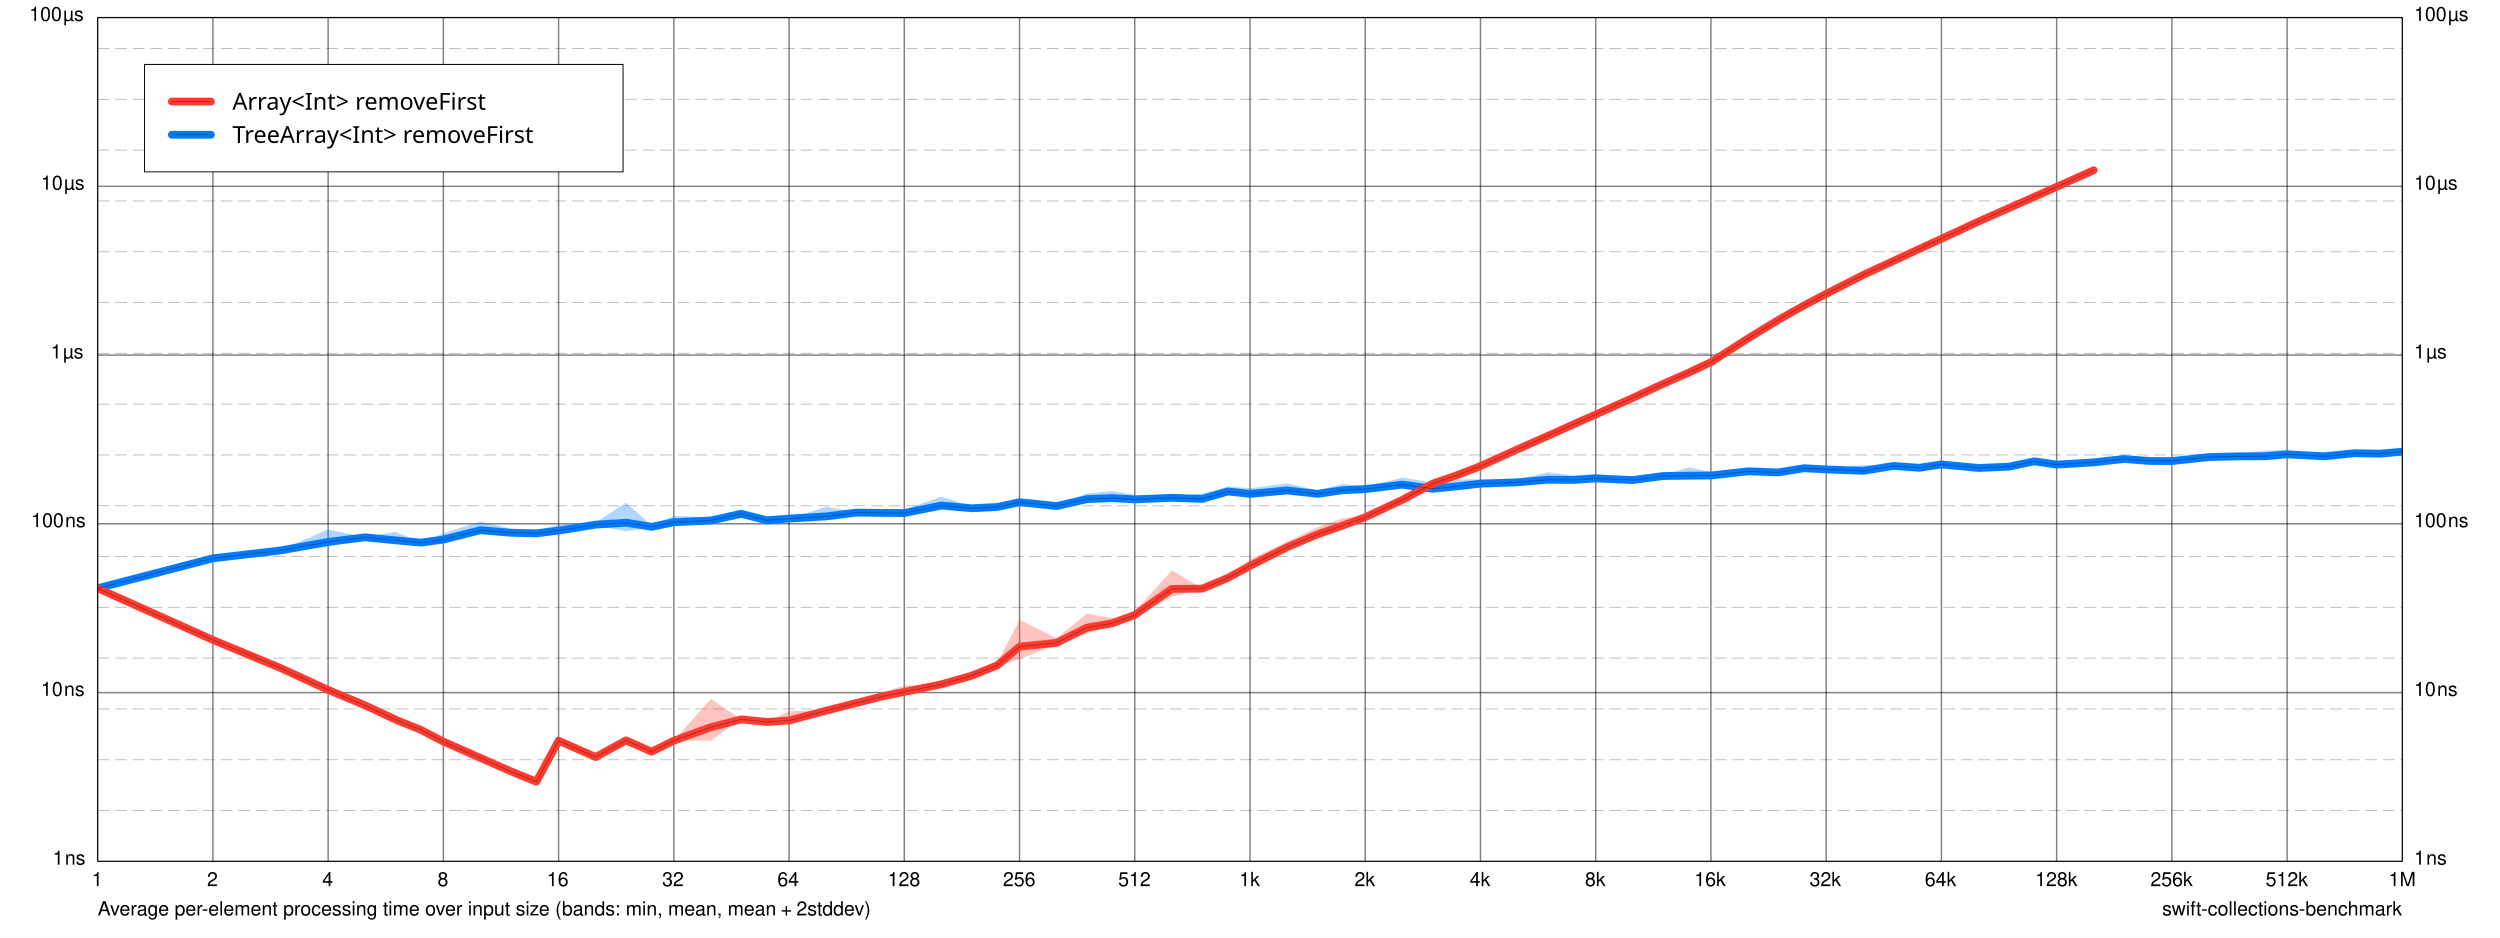
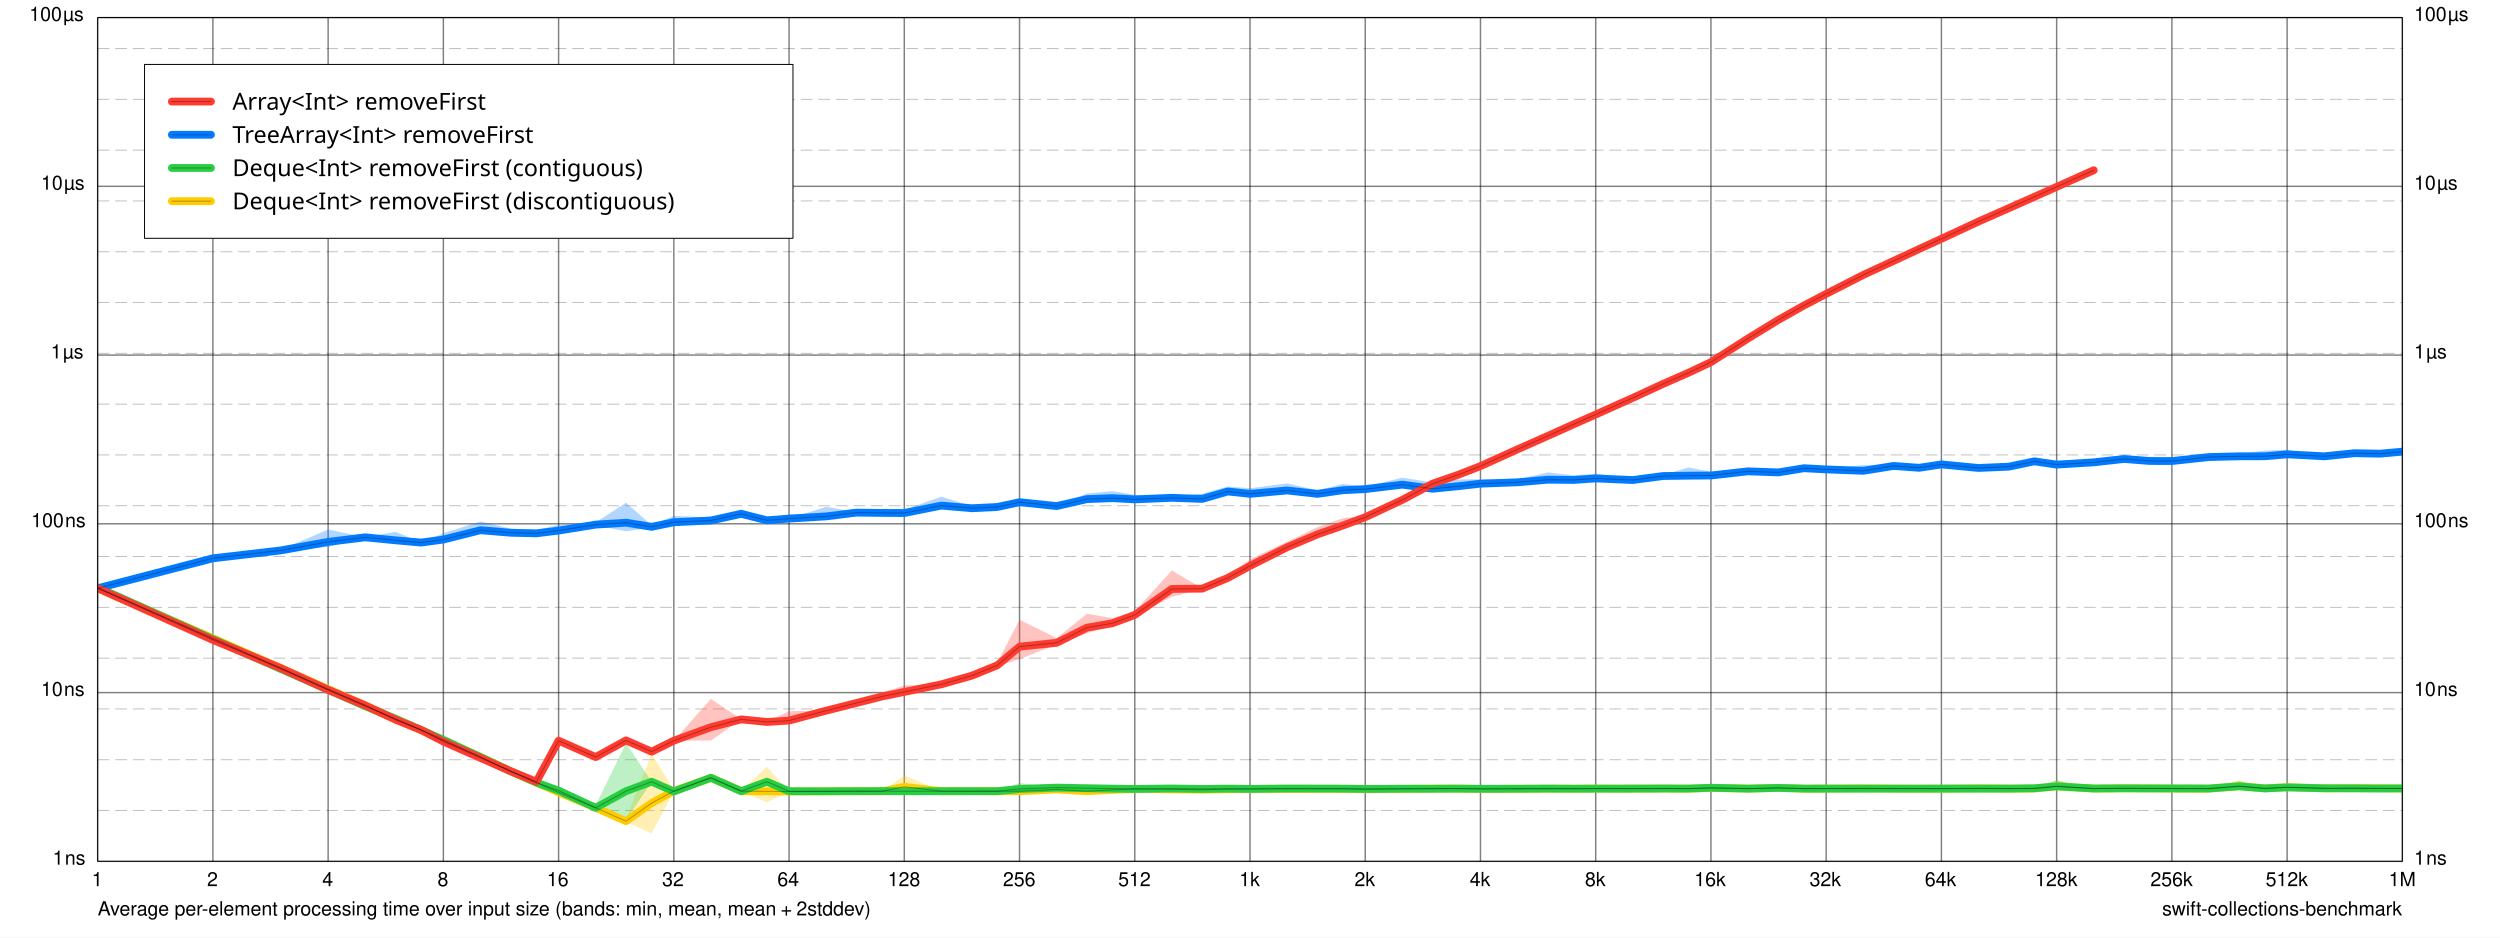
<svg xmlns="http://www.w3.org/2000/svg" xmlns:xlink="http://www.w3.org/1999/xlink" width="1280.0px" height="480.0px" viewBox="0.0 0.0 1280.0 480.0" version="1.1">
  <path d="M 0 0 L 0 480 L 1280 480 L 1280 0 z" fill="#FFFFFF" fill-opacity="1.0" stroke="none" />
  <text x="50" y="468.7" font-family="Helvetica" font-size="10" font-weight="normal" font-style="normal" fill="#000000" fill-opacity="1">Average per-element processing time over input size (bands: min, mean, mean + 2stddev)</text>
  <a xlink:href="https://github.com/apple/swift-collections-benchmark">
    <text x="1107" y="468.7" font-family="Helvetica" font-size="10" font-weight="normal" font-style="normal" fill="#000000" fill-opacity="1">swift-collections-benchmark</text>
  </a>
  <path d="M 50 9 L 50 441" fill="none" stroke-width="0.75" stroke="#000000" stroke-opacity="0.498" stroke-linecap="butt" stroke-linejoin="round" />
  <text x="47" y="453.7" font-family="Helvetica" font-size="10" font-weight="normal" font-style="normal" fill="#000000" fill-opacity="1">1</text>
  <path d="M 109 9 L 109 441" fill="none" stroke-width="0.75" stroke="#000000" stroke-opacity="0.498" stroke-linecap="butt" stroke-linejoin="round" />
  <text x="106" y="453.7" font-family="Helvetica" font-size="10" font-weight="normal" font-style="normal" fill="#000000" fill-opacity="1">2</text>
  <path d="M 168 9 L 168 441" fill="none" stroke-width="0.75" stroke="#000000" stroke-opacity="0.498" stroke-linecap="butt" stroke-linejoin="round" />
  <text x="165" y="453.7" font-family="Helvetica" font-size="10" font-weight="normal" font-style="normal" fill="#000000" fill-opacity="1">4</text>
  <path d="M 227 9 L 227 441" fill="none" stroke-width="0.75" stroke="#000000" stroke-opacity="0.498" stroke-linecap="butt" stroke-linejoin="round" />
  <text x="224" y="453.7" font-family="Helvetica" font-size="10" font-weight="normal" font-style="normal" fill="#000000" fill-opacity="1">8</text>
  <path d="M 286 9 L 286 441" fill="none" stroke-width="0.75" stroke="#000000" stroke-opacity="0.498" stroke-linecap="butt" stroke-linejoin="round" />
  <text x="280" y="453.7" font-family="Helvetica" font-size="10" font-weight="normal" font-style="normal" fill="#000000" fill-opacity="1">16</text>
  <path d="M 345 9 L 345 441" fill="none" stroke-width="0.75" stroke="#000000" stroke-opacity="0.498" stroke-linecap="butt" stroke-linejoin="round" />
  <text x="339" y="453.7" font-family="Helvetica" font-size="10" font-weight="normal" font-style="normal" fill="#000000" fill-opacity="1">32</text>
  <path d="M 404 9 L 404 441" fill="none" stroke-width="0.75" stroke="#000000" stroke-opacity="0.498" stroke-linecap="butt" stroke-linejoin="round" />
  <text x="398" y="453.7" font-family="Helvetica" font-size="10" font-weight="normal" font-style="normal" fill="#000000" fill-opacity="1">64</text>
  <path d="M 463 9 L 463 441" fill="none" stroke-width="0.75" stroke="#000000" stroke-opacity="0.498" stroke-linecap="butt" stroke-linejoin="round" />
  <text x="454.5" y="453.7" font-family="Helvetica" font-size="10" font-weight="normal" font-style="normal" fill="#000000" fill-opacity="1">128</text>
  <path d="M 522 9 L 522 441" fill="none" stroke-width="0.75" stroke="#000000" stroke-opacity="0.498" stroke-linecap="butt" stroke-linejoin="round" />
  <text x="513.5" y="453.7" font-family="Helvetica" font-size="10" font-weight="normal" font-style="normal" fill="#000000" fill-opacity="1">256</text>
  <path d="M 581 9 L 581 441" fill="none" stroke-width="0.75" stroke="#000000" stroke-opacity="0.498" stroke-linecap="butt" stroke-linejoin="round" />
  <text x="572.5" y="453.7" font-family="Helvetica" font-size="10" font-weight="normal" font-style="normal" fill="#000000" fill-opacity="1">512</text>
  <path d="M 640 9 L 640 441" fill="none" stroke-width="0.75" stroke="#000000" stroke-opacity="0.498" stroke-linecap="butt" stroke-linejoin="round" />
  <text x="634.5" y="453.7" font-family="Helvetica" font-size="10" font-weight="normal" font-style="normal" fill="#000000" fill-opacity="1">1k</text>
  <path d="M 699 9 L 699 441" fill="none" stroke-width="0.75" stroke="#000000" stroke-opacity="0.498" stroke-linecap="butt" stroke-linejoin="round" />
  <text x="693.5" y="453.7" font-family="Helvetica" font-size="10" font-weight="normal" font-style="normal" fill="#000000" fill-opacity="1">2k</text>
  <path d="M 758 9 L 758 441" fill="none" stroke-width="0.75" stroke="#000000" stroke-opacity="0.498" stroke-linecap="butt" stroke-linejoin="round" />
  <text x="752.5" y="453.7" font-family="Helvetica" font-size="10" font-weight="normal" font-style="normal" fill="#000000" fill-opacity="1">4k</text>
  <path d="M 817 9 L 817 441" fill="none" stroke-width="0.75" stroke="#000000" stroke-opacity="0.498" stroke-linecap="butt" stroke-linejoin="round" />
  <text x="811.5" y="453.7" font-family="Helvetica" font-size="10" font-weight="normal" font-style="normal" fill="#000000" fill-opacity="1">8k</text>
  <path d="M 876 9 L 876 441" fill="none" stroke-width="0.75" stroke="#000000" stroke-opacity="0.498" stroke-linecap="butt" stroke-linejoin="round" />
  <text x="867.5" y="453.7" font-family="Helvetica" font-size="10" font-weight="normal" font-style="normal" fill="#000000" fill-opacity="1">16k</text>
  <path d="M 935 9 L 935 441" fill="none" stroke-width="0.75" stroke="#000000" stroke-opacity="0.498" stroke-linecap="butt" stroke-linejoin="round" />
  <text x="926.5" y="453.7" font-family="Helvetica" font-size="10" font-weight="normal" font-style="normal" fill="#000000" fill-opacity="1">32k</text>
  <path d="M 994 9 L 994 441" fill="none" stroke-width="0.75" stroke="#000000" stroke-opacity="0.498" stroke-linecap="butt" stroke-linejoin="round" />
  <text x="985.5" y="453.7" font-family="Helvetica" font-size="10" font-weight="normal" font-style="normal" fill="#000000" fill-opacity="1">64k</text>
  <path d="M 1053 9 L 1053 441" fill="none" stroke-width="0.75" stroke="#000000" stroke-opacity="0.498" stroke-linecap="butt" stroke-linejoin="round" />
  <text x="1042" y="453.7" font-family="Helvetica" font-size="10" font-weight="normal" font-style="normal" fill="#000000" fill-opacity="1">128k</text>
  <path d="M 1112 9 L 1112 441" fill="none" stroke-width="0.75" stroke="#000000" stroke-opacity="0.498" stroke-linecap="butt" stroke-linejoin="round" />
  <text x="1101" y="453.7" font-family="Helvetica" font-size="10" font-weight="normal" font-style="normal" fill="#000000" fill-opacity="1">256k</text>
  <path d="M 1171 9 L 1171 441" fill="none" stroke-width="0.75" stroke="#000000" stroke-opacity="0.498" stroke-linecap="butt" stroke-linejoin="round" />
  <text x="1160" y="453.7" font-family="Helvetica" font-size="10" font-weight="normal" font-style="normal" fill="#000000" fill-opacity="1">512k</text>
  <path d="M 1230 9 L 1230 441" fill="none" stroke-width="0.75" stroke="#000000" stroke-opacity="0.498" stroke-linecap="butt" stroke-linejoin="round" />
  <text x="1223" y="453.7" font-family="Helvetica" font-size="10" font-weight="normal" font-style="normal" fill="#000000" fill-opacity="1">1M</text>
  <path d="M 50 441 L 1230 441" fill="none" stroke-width="0.75" stroke="#000000" stroke-opacity="0.498" stroke-linecap="butt" stroke-linejoin="round" />
  <text x="27" y="442.7" font-family="Helvetica" font-size="10" font-weight="normal" font-style="normal" fill="#000000" fill-opacity="1">1 ns</text>
  <text x="1236" y="442.7" font-family="Helvetica" font-size="10" font-weight="normal" font-style="normal" fill="#000000" fill-opacity="1">1 ns</text>
  <path d="M 50 354.6 L 1230 354.6" fill="none" stroke-width="0.75" stroke="#000000" stroke-opacity="0.498" stroke-linecap="butt" stroke-linejoin="round" />
  <text x="21" y="356.3" font-family="Helvetica" font-size="10" font-weight="normal" font-style="normal" fill="#000000" fill-opacity="1">10 ns</text>
  <text x="1236" y="356.3" font-family="Helvetica" font-size="10" font-weight="normal" font-style="normal" fill="#000000" fill-opacity="1">10 ns</text>
  <path d="M 50 268.2 L 1230 268.2" fill="none" stroke-width="0.75" stroke="#000000" stroke-opacity="0.498" stroke-linecap="butt" stroke-linejoin="round" />
  <text x="16" y="269.9" font-family="Helvetica" font-size="10" font-weight="normal" font-style="normal" fill="#000000" fill-opacity="1">100 ns</text>
  <text x="1236" y="269.9" font-family="Helvetica" font-size="10" font-weight="normal" font-style="normal" fill="#000000" fill-opacity="1">100 ns</text>
  <path d="M 50 181.8 L 1230 181.8" fill="none" stroke-width="0.75" stroke="#000000" stroke-opacity="0.498" stroke-linecap="butt" stroke-linejoin="round" />
  <text x="26" y="183.5" font-family="Helvetica" font-size="10" font-weight="normal" font-style="normal" fill="#000000" fill-opacity="1">1 µs</text>
  <text x="1236" y="183.5" font-family="Helvetica" font-size="10" font-weight="normal" font-style="normal" fill="#000000" fill-opacity="1">1 µs</text>
  <path d="M 50 95.4 L 1230 95.4" fill="none" stroke-width="0.75" stroke="#000000" stroke-opacity="0.498" stroke-linecap="butt" stroke-linejoin="round" />
  <text x="21" y="97.1" font-family="Helvetica" font-size="10" font-weight="normal" font-style="normal" fill="#000000" fill-opacity="1">10 µs</text>
  <text x="1236" y="97.1" font-family="Helvetica" font-size="10" font-weight="normal" font-style="normal" fill="#000000" fill-opacity="1">10 µs</text>
  <path d="M 50 9 L 1230 9" fill="none" stroke-width="0.75" stroke="#000000" stroke-opacity="0.498" stroke-linecap="butt" stroke-linejoin="round" />
  <text x="15" y="10.7" font-family="Helvetica" font-size="10" font-weight="normal" font-style="normal" fill="#000000" fill-opacity="1">100 µs</text>
  <text x="1236" y="10.7" font-family="Helvetica" font-size="10" font-weight="normal" font-style="normal" fill="#000000" fill-opacity="1">100 µs</text>
  <path d="M 50 414.99 L 1230 414.99" fill="none" stroke-width="0.5" stroke="#000000" stroke-opacity="0.259" stroke-linecap="butt" stroke-linejoin="round" stroke-dasharray="6 3" stroke-dashoffset="0" />
  <path d="M 50 388.98 L 1230 388.98" fill="none" stroke-width="0.5" stroke="#000000" stroke-opacity="0.259" stroke-linecap="butt" stroke-linejoin="round" stroke-dasharray="6 3" stroke-dashoffset="0" />
  <path d="M 50 362.97 L 1230 362.97" fill="none" stroke-width="0.5" stroke="#000000" stroke-opacity="0.259" stroke-linecap="butt" stroke-linejoin="round" stroke-dasharray="6 3" stroke-dashoffset="0" />
  <path d="M 50 336.96 L 1230 336.96" fill="none" stroke-width="0.5" stroke="#000000" stroke-opacity="0.259" stroke-linecap="butt" stroke-linejoin="round" stroke-dasharray="6 3" stroke-dashoffset="0" />
  <path d="M 50 310.96 L 1230 310.96" fill="none" stroke-width="0.5" stroke="#000000" stroke-opacity="0.259" stroke-linecap="butt" stroke-linejoin="round" stroke-dasharray="6 3" stroke-dashoffset="0" />
  <path d="M 50 284.95 L 1230 284.95" fill="none" stroke-width="0.5" stroke="#000000" stroke-opacity="0.259" stroke-linecap="butt" stroke-linejoin="round" stroke-dasharray="6 3" stroke-dashoffset="0" />
  <path d="M 50 258.94 L 1230 258.94" fill="none" stroke-width="0.5" stroke="#000000" stroke-opacity="0.259" stroke-linecap="butt" stroke-linejoin="round" stroke-dasharray="6 3" stroke-dashoffset="0" />
  <path d="M 50 232.93 L 1230 232.93" fill="none" stroke-width="0.5" stroke="#000000" stroke-opacity="0.259" stroke-linecap="butt" stroke-linejoin="round" stroke-dasharray="6 3" stroke-dashoffset="0" />
  <path d="M 50 206.92 L 1230 206.92" fill="none" stroke-width="0.5" stroke="#000000" stroke-opacity="0.259" stroke-linecap="butt" stroke-linejoin="round" stroke-dasharray="6 3" stroke-dashoffset="0" />
  <path d="M 50 180.91 L 1230 180.91" fill="none" stroke-width="0.5" stroke="#000000" stroke-opacity="0.259" stroke-linecap="butt" stroke-linejoin="round" stroke-dasharray="6 3" stroke-dashoffset="0" />
  <path d="M 50 154.9 L 1230 154.9" fill="none" stroke-width="0.5" stroke="#000000" stroke-opacity="0.259" stroke-linecap="butt" stroke-linejoin="round" stroke-dasharray="6 3" stroke-dashoffset="0" />
  <path d="M 50 128.89 L 1230 128.89" fill="none" stroke-width="0.5" stroke="#000000" stroke-opacity="0.259" stroke-linecap="butt" stroke-linejoin="round" stroke-dasharray="6 3" stroke-dashoffset="0" />
  <path d="M 50 102.88 L 1230 102.88" fill="none" stroke-width="0.5" stroke="#000000" stroke-opacity="0.259" stroke-linecap="butt" stroke-linejoin="round" stroke-dasharray="6 3" stroke-dashoffset="0" />
  <path d="M 50 76.874 L 1230 76.874" fill="none" stroke-width="0.5" stroke="#000000" stroke-opacity="0.259" stroke-linecap="butt" stroke-linejoin="round" stroke-dasharray="6 3" stroke-dashoffset="0" />
  <path d="M 50 50.865 L 1230 50.865" fill="none" stroke-width="0.5" stroke="#000000" stroke-opacity="0.259" stroke-linecap="butt" stroke-linejoin="round" stroke-dasharray="6 3" stroke-dashoffset="0" />
  <path d="M 50 24.856 L 1230 24.856" fill="none" stroke-width="0.5" stroke="#000000" stroke-opacity="0.259" stroke-linecap="butt" stroke-linejoin="round" stroke-dasharray="6 3" stroke-dashoffset="0" />
-   <path d="M 74 33 L 74 88 L 319 88 L 319 33 z" fill="#FFFFFF" fill-opacity="1.0" stroke="none" />
+   <path d="M 74 33 L 74 122 L 406 122 L 406 33 z" fill="#FFFFFF" fill-opacity="1.0" stroke="none" />
  <clipPath id="clip-0">
    <path d="M 50 9 L 50 441 L 1230 441 L 1230 9 z" />
  </clipPath>
  <g clip-path="url(#clip-0)">
+     <path d="M 50 299.94L 109 326.76L 143.51 341.97L 168 352.77L 186.99 361.14L 202.51 367.18L 215.63 373.77L 227 377.97L 245.99 386.34L 261.51 394.9L 274.63 400.68L 286 405.69L 304.99 412.35L 320.51 419.19L 333.63 385.96L 345 404.38L 363.99 398.24L 379.51 405.09L 392.63 392.59L 404 405.24L 422.99 405.15L 438.51 405.09L 451.63 405.17L 463 397.01L 481.99 404.97L 497.51 405.09L 510.63 405.11L 522 405.12L 540.99 401.64L 556.51 405.09L 569.63 402.63L 581 403.93L 599.99 404.17L 615.51 404.29L 628.63 403.2L 640 403.93L 658.99 403.29L 674.51 403.93L 687.63 403.48L 699 403.67L 717.99 403.93L 733.51 403.74L 746.63 403.76L 758 403.93L 776.99 403.72L 792.51 403.83L 805.63 403.7L 817 403.45L 835.99 403.71L 851.51 403.74L 864.63 403.69L 876 402.43L 894.99 403.68L 910.51 402.44L 923.63 403.79L 935 403.72L 953.99 403.49L 969.51 403.74L 982.63 403.77L 994 403.68L 1013 403.18L 1028.5 403.75L 1041.6 403.75L 1053 399.48L 1072 403.77L 1087.5 403.05L 1100.6 403.39L 1112 403.75L 1131 403.65L 1146.5 399.43L 1159.6 403.38L 1171 401.25L 1190 403.52L 1205.5 403.09L 1218.6 403.02L 1230 403.61L 1230 403.79L 1218.6 403.76L 1205.5 403.72L 1190 403.7L 1171 403.66L 1159.6 403.69L 1146.5 403.67L 1131 403.89L 1112 403.76L 1100.6 403.75L 1087.5 403.77L 1072 403.77L 1053 403.77L 1041.6 403.77L 1028.5 403.77L 1013 403.76L 994 403.87L 982.63 403.77L 969.51 403.77L 953.99 403.65L 935 403.79L 923.63 403.79L 910.51 403.77L 894.99 403.79L 876 403.83L 864.63 403.85L 851.51 403.74L 835.99 403.82L 817 403.86L 805.63 403.85L 792.51 403.84L 776.99 403.93L 758 403.93L 746.63 403.77L 733.51 403.75L 717.99 403.93L 699 404.22L 687.63 404.09L 674.51 403.93L 658.99 404.17L 640 403.93L 628.63 404.42L 615.51 404.32L 599.99 404.17L 581 403.93L 569.63 405.08L 556.51 405.09L 540.99 405.1L 522 405.12L 510.63 405.11L 497.51 405.09L 481.99 405.15L 463 405.12L 451.63 405.17L 438.51 405.09L 422.99 405.15L 404 405.24L 392.63 410.87L 379.51 405.09L 363.99 398.24L 345 405.24L 333.63 426.69L 320.51 420.91L 304.99 414.06L 286 405.69L 274.63 400.68L 261.51 394.9L 245.99 388.06L 227 379.68L 215.63 373.77L 202.51 368.89L 186.99 361.14L 168 352.77L 143.51 341.97L 109 326.76L 50 301.66" fill="#FFCC00" fill-opacity="0.302" stroke="none" />
+     <path d="M 50 300.75L 109 325.95L 143.51 341.17L 168 351.96L 186.99 360.33L 202.51 367.98L 215.63 373.77L 227 378.78L 245.99 386.34L 261.51 394.9L 274.63 400.68L 286 404.79L 304.99 412.35L 320.51 380.46L 333.63 400.23L 345 405.24L 363.99 398.24L 379.51 405.09L 392.63 400.23L 404 404.81L 422.99 405.15L 438.51 405.09L 451.63 405.04L 463 405.12L 481.99 404.97L 497.51 405.09L 510.63 404.98L 522 400.89L 540.99 403.26L 556.51 403.51L 569.63 403.78L 581 403.93L 599.99 402.46L 615.51 402.88L 628.63 403.75L 640 403.93L 658.99 403.69L 674.51 403.21L 687.63 403.77L 699 403.93L 717.99 403.5L 733.51 403.57L 746.63 403.77L 758 403.66L 776.99 403.81L 792.51 403.74L 805.63 403.7L 817 403.79L 835.99 403.76L 851.51 403.65L 864.63 403.69L 876 402.45L 894.99 403.74L 910.51 402.44L 923.63 403.71L 935 403.74L 953.99 403.78L 969.51 403.73L 982.63 403.77L 994 403.75L 1013 403.75L 1028.5 403.76L 1041.6 403.15L 1053 399.47L 1072 403.61L 1087.5 403.34L 1100.6 403.44L 1112 403.49L 1131 403.54L 1146.5 399.89L 1159.6 403.48L 1171 401.44L 1190 403.42L 1205.5 403.43L 1218.6 403.63L 1230 403.37L 1230 403.76L 1218.6 403.76L 1205.5 403.71L 1190 403.65L 1171 403.76L 1159.6 403.76L 1146.5 403.58L 1131 403.76L 1112 403.76L 1100.6 403.76L 1087.5 403.75L 1072 403.75L 1053 403.76L 1041.6 403.76L 1028.5 403.76L 1013 403.76L 994 403.76L 982.63 403.77L 969.51 403.78L 953.99 403.78L 935 403.77L 923.63 403.79L 910.51 403.77L 894.99 403.79L 876 403.65L 864.63 403.77L 851.51 403.74L 835.99 403.76L 817 403.79L 805.63 403.85L 792.51 403.74L 776.99 403.82L 758 403.93L 746.63 403.77L 733.51 403.93L 717.99 403.93L 699 403.93L 687.63 403.77L 674.51 403.93L 658.99 403.71L 640 403.93L 628.63 403.78L 615.51 404.32L 599.99 404.15L 581 403.93L 569.63 403.78L 556.51 403.58L 540.99 403.26L 522 405.07L 510.63 405.11L 497.51 405.09L 481.99 405.15L 463 405.12L 451.63 405.04L 438.51 405.09L 422.99 405.15L 404 405.24L 392.63 400.23L 379.51 405.09L 363.99 398.24L 345 405.24L 333.63 400.23L 320.51 420L 304.99 414.06L 286 404.79L 274.63 400.68L 261.51 394.9L 245.99 388.06L 227 378.78L 215.63 373.77L 202.51 367.98L 186.99 362.05L 168 353.67L 143.51 342.88L 109 327.66L 50 300.75" fill="#28CD41" fill-opacity="0.302" stroke="none" />
    <path d="M 50 299.94L 109 285.84L 143.51 281.6L 168 271.08L 186.99 275.1L 202.51 272.27L 215.63 277.8L 227 273.02L 245.99 266.95L 261.51 270.68L 274.63 271.34L 286 268.77L 304.99 267.49L 320.51 257.37L 333.63 268.94L 345 264.14L 363.99 264.93L 379.51 260.75L 392.63 266.4L 404 265.51L 422.99 259.48L 438.51 262.26L 451.63 260.94L 463 260.92L 481.99 254.3L 497.51 259.12L 510.63 259.19L 522 256.17L 540.99 258.84L 556.51 252.7L 569.63 251.44L 581 253.37L 599.99 254.44L 615.51 252.75L 628.63 249.13L 640 249.97L 658.99 247.51L 674.51 250.99L 687.63 247.79L 699 249.15L 717.99 244.57L 733.51 247.03L 746.63 245.43L 758 245.35L 776.99 245.42L 792.51 241.85L 805.63 243.4L 817 242.57L 835.99 244.89L 851.51 243.22L 864.63 239.31L 876 241.56L 894.99 241.14L 910.51 241.84L 923.63 238.42L 935 240.07L 953.99 238.12L 969.51 238.55L 982.63 237.95L 994 237.11L 1013 238.87L 1028.5 237.83L 1041.6 235.51L 1053 236.95L 1072 235.19L 1087.5 234.73L 1100.6 235.06L 1112 235.9L 1131 233.95L 1146.5 232.32L 1159.6 230.71L 1171 230.34L 1190 233.61L 1205.5 230.84L 1218.6 232.23L 1230 231.05L 1230 231.34L 1218.6 232.3L 1205.5 232.48L 1190 233.63L 1171 233.46L 1159.6 234.68L 1146.5 234.11L 1131 234.03L 1112 236.11L 1100.6 236.37L 1087.5 235.08L 1072 237.28L 1053 238.22L 1041.6 236.44L 1028.5 239.33L 1013 239.87L 994 238.02L 982.63 240.08L 969.51 238.57L 953.99 242.14L 935 240.43L 923.63 240.21L 910.51 241.9L 894.99 241.38L 876 244.14L 864.63 245.17L 851.51 243.9L 835.99 246.1L 817 245.83L 805.63 246.6L 792.51 247.03L 776.99 247.49L 758 248.48L 746.63 250.27L 733.51 251.42L 717.99 249.48L 699 250.88L 687.63 252.18L 674.51 253.54L 658.99 252.48L 640 253.93L 628.63 252.58L 615.51 256.43L 599.99 255.03L 581 256.53L 569.63 256.41L 556.51 256.61L 540.99 259.21L 522 257.46L 510.63 259.72L 497.51 260.62L 481.99 260.62L 463 263.31L 451.63 263.22L 438.51 262.53L 422.99 266.3L 404 265.51L 392.63 266.4L 379.51 263.95L 363.99 267.05L 345 268.6L 333.63 270.03L 320.51 272.03L 304.99 269L 286 272.76L 274.63 273.7L 261.51 273.53L 245.99 273.21L 227 277.46L 215.63 277.8L 202.51 278.33L 186.99 275.1L 168 280.01L 143.51 281.94L 109 285.84L 50 301.66" fill="#007AFF" fill-opacity="0.302" stroke="none" />
    <path d="M 50 299.94L 109 327.66L 143.51 341.97L 168 351.96L 186.99 361.14L 202.51 367.18L 215.63 373.77L 227 379.68L 245.99 388.06L 261.51 394.9L 274.63 398.97L 286 379.23L 304.99 387.6L 320.51 379.08L 333.63 384.86L 345 379.23L 363.99 357.84L 379.51 368.32L 392.63 369.65L 404 364.13L 422.99 363.86L 438.51 359.92L 451.63 354.58L 463 351L 481.99 350.33L 497.51 344.16L 510.63 339.29L 522 317.32L 540.99 326.73L 556.51 314.24L 569.63 316.5L 581 312.95L 599.99 292.07L 615.51 301.25L 628.63 295.79L 640 286.33L 658.99 277.36L 674.51 269.92L 687.63 265.31L 699 264.13L 717.99 255.89L 733.51 246.15L 746.63 242.33L 758 238.63L 776.99 230.04L 792.51 223.14L 805.63 217.26L 817 212.19L 835.99 203.58L 851.51 195.82L 864.63 190.39L 876 184.26L 894.99 173.11L 910.51 163.75L 923.63 156.2L 935 150.45L 953.99 140.3L 969.51 133.56L 982.63 127.39L 994 122.19L 1013 113.26L 1028.5 106.51L 1041.6 100.72L 1053 95.611L 1072 86.678L 1072 87.322L 1053 95.682L 1041.6 100.77L 1028.5 106.61L 1013 113.48L 994 122.27L 982.63 127.49L 969.51 133.59L 953.99 140.93L 935 150.46L 923.63 156.47L 910.51 163.81L 894.99 173.33L 876 185.83L 864.63 190.92L 851.51 196.81L 835.99 203.75L 817 212.23L 805.63 217.26L 792.51 223.17L 776.99 230.04L 758 238.65L 746.63 243.34L 733.51 248.15L 717.99 255.94L 699 265.05L 687.63 270.44L 674.51 275L 658.99 281.23L 640 291.01L 628.63 295.93L 615.51 301.44L 599.99 305.53L 581 315.54L 569.63 320.05L 556.51 324.24L 540.99 329.99L 522 337.46L 510.63 341.12L 497.51 346.62L 481.99 350.37L 463 355.49L 451.63 357.31L 438.51 359.92L 422.99 363.86L 404 370.76L 392.63 369.65L 379.51 368.32L 363.99 379.14L 345 379.23L 333.63 384.86L 320.51 379.08L 304.99 387.6L 286 379.23L 274.63 400.68L 261.51 394.9L 245.99 388.06L 227 379.68L 215.63 373.77L 202.51 368.89L 186.99 361.14L 168 353.67L 143.51 341.97L 109 327.66L 50 301.66" fill="#FF3B30" fill-opacity="0.302" stroke="none" />
+     <path d="M 50 301.2L 109 326.76L 143.51 341.97L 168 352.77L 186.99 361.14L 202.51 368.43L 215.63 373.77L 227 379.23L 245.99 387.6L 261.51 394.9L 274.63 400.68L 286 405.69L 304.99 413.61L 320.51 420.45L 333.63 411.17L 345 405.01L 363.99 398.24L 379.51 405.09L 392.63 405.17L 404 405.24L 422.99 405.15L 438.51 405.09L 451.63 405.17L 463 402.83L 481.99 405.1L 497.51 405.09L 510.63 405.11L 522 405.12L 540.99 404.17L 556.51 405.09L 569.63 404.42L 581 403.93L 599.99 404.17L 615.51 404.32L 628.63 404.1L 640 403.93L 658.99 403.94L 674.51 403.93L 687.63 403.93L 699 404.08L 717.99 403.93L 733.51 403.74L 746.63 403.77L 758 403.93L 776.99 403.88L 792.51 403.84L 805.63 403.81L 817 403.75L 835.99 403.79L 851.51 403.74L 864.63 403.81L 876 403.45L 894.99 403.76L 910.51 403.41L 923.63 403.79L 935 403.77L 953.99 403.61L 969.51 403.76L 982.63 403.77L 994 403.82L 1013 403.61L 1028.5 403.77L 1041.6 403.76L 1053 402.6L 1072 403.77L 1087.5 403.58L 1100.6 403.66L 1112 403.76L 1131 403.83L 1146.5 402.52L 1159.6 403.61L 1171 403.02L 1190 403.65L 1205.5 403.55L 1218.6 403.57L 1230 403.74" fill="none" stroke-width="4" stroke="#FFCC00" stroke-opacity="1" stroke-linecap="round" stroke-linejoin="round" />
+     <path d="M 50 300.75L 109 327.21L 143.51 342.42L 168 353.22L 186.99 361.59L 202.51 367.98L 215.63 373.77L 227 378.78L 245.99 387.6L 261.51 394.9L 274.63 400.68L 286 404.79L 304.99 413.61L 320.51 405.09L 333.63 400.23L 345 405.24L 363.99 398.24L 379.51 405.09L 392.63 400.23L 404 405.12L 422.99 405.15L 438.51 405.09L 451.63 405.04L 463 405.12L 481.99 405.1L 497.51 405.09L 510.63 405.08L 522 403.93L 540.99 403.26L 556.51 403.56L 569.63 403.78L 581 403.93L 599.99 403.7L 615.51 403.94L 628.63 403.77L 640 403.93L 658.99 403.7L 674.51 403.74L 687.63 403.77L 699 403.93L 717.99 403.82L 733.51 403.84L 746.63 403.77L 758 403.86L 776.99 403.82L 792.51 403.74L 805.63 403.81L 817 403.79L 835.99 403.76L 851.51 403.72L 864.63 403.75L 876 403.33L 894.99 403.78L 910.51 403.41L 923.63 403.77L 935 403.76L 953.99 403.78L 969.51 403.77L 982.63 403.77L 994 403.76L 1013 403.76L 1028.5 403.76L 1041.6 403.6L 1053 402.59L 1072 403.71L 1087.5 403.64L 1100.6 403.68L 1112 403.69L 1131 403.7L 1146.5 402.58L 1159.6 403.69L 1171 403.14L 1190 403.59L 1205.5 403.64L 1218.6 403.73L 1230 403.66" fill="none" stroke-width="4" stroke="#28CD41" stroke-opacity="1" stroke-linecap="round" stroke-linejoin="round" />
    <path d="M 50 301.2L 109 285.84L 143.51 281.85L 168 277.46L 186.99 275.1L 202.51 276.65L 215.63 277.8L 227 276.25L 245.99 271.47L 261.51 272.77L 274.63 273.07L 286 271.67L 304.99 268.6L 320.51 267.62L 333.63 269.74L 345 267.38L 363.99 266.48L 379.51 263.09L 392.63 266.4L 404 265.51L 422.99 264.39L 438.51 262.46L 451.63 262.61L 463 262.67L 481.99 258.86L 497.51 260.22L 510.63 259.58L 522 257.12L 540.99 259.11L 556.51 255.55L 569.63 255.05L 581 255.68L 599.99 254.87L 615.51 255.44L 628.63 251.64L 640 252.85L 658.99 251.12L 674.51 252.85L 687.63 250.98L 699 250.42L 717.99 248.14L 733.51 250.23L 746.63 248.94L 758 247.64L 776.99 246.94L 792.51 245.61L 805.63 245.73L 817 244.95L 835.99 245.78L 851.51 243.72L 864.63 243.55L 876 243.45L 894.99 241.32L 910.51 241.88L 923.63 239.73L 935 240.34L 953.99 241.05L 969.51 238.56L 982.63 239.51L 994 237.78L 1013 239.6L 1028.5 238.93L 1041.6 236.2L 1053 237.88L 1072 236.72L 1087.5 234.99L 1100.6 236.02L 1112 236.06L 1131 234.01L 1146.5 233.64L 1159.6 233.6L 1171 232.62L 1190 233.63L 1205.5 232.04L 1218.6 232.28L 1230 231.26" fill="none" stroke-width="4" stroke="#007AFF" stroke-opacity="1" stroke-linecap="round" stroke-linejoin="round" />
    <path d="M 50 301.2L 109 327.66L 143.51 341.97L 168 353.22L 186.99 361.14L 202.51 368.43L 215.63 373.77L 227 379.68L 245.99 388.06L 261.51 394.9L 274.63 400.23L 286 379.23L 304.99 387.6L 320.51 379.08L 333.63 384.86L 345 379.23L 363.99 372.31L 379.51 368.32L 392.63 369.65L 404 368.92L 422.99 363.86L 438.51 359.92L 451.63 356.58L 463 354.26L 481.99 350.36L 497.51 345.96L 510.63 340.63L 522 331.08L 540.99 329.11L 556.51 321.36L 569.63 319.09L 581 314.85L 599.99 301.52L 615.51 301.39L 628.63 295.89L 640 289.73L 658.99 280.18L 674.51 273.61L 687.63 269.03L 699 264.81L 717.99 255.92L 733.51 247.62L 746.63 243.07L 758 238.64L 776.99 230.04L 792.51 223.16L 805.63 217.26L 817 212.22L 835.99 203.7L 851.51 196.55L 864.63 190.78L 876 185.41L 894.99 173.28L 910.51 163.79L 923.63 156.4L 935 150.46L 953.99 140.77L 969.51 133.58L 982.63 127.47L 994 122.25L 1013 113.42L 1028.5 106.58L 1041.6 100.76L 1053 95.664L 1072 87.153" fill="none" stroke-width="4" stroke="#FF3B30" stroke-opacity="1" stroke-linecap="round" stroke-linejoin="round" />
+     <path d="M 50 301.2L 109 326.76L 143.51 341.97L 168 352.77L 186.99 361.14L 202.51 368.43L 215.63 373.77L 227 379.23L 245.99 387.6L 261.51 394.9L 274.63 400.68L 286 405.69L 304.99 413.61L 320.51 420.45L 333.63 411.17L 345 405.01L 363.99 398.24L 379.51 405.09L 392.63 405.17L 404 405.24L 422.99 405.15L 438.51 405.09L 451.63 405.17L 463 402.83L 481.99 405.1L 497.51 405.09L 510.63 405.11L 522 405.12L 540.99 404.17L 556.51 405.09L 569.63 404.42L 581 403.93L 599.99 404.17L 615.51 404.32L 628.63 404.1L 640 403.93L 658.99 403.94L 674.51 403.93L 687.63 403.93L 699 404.08L 717.99 403.93L 733.51 403.74L 746.63 403.77L 758 403.93L 776.99 403.88L 792.51 403.84L 805.63 403.81L 817 403.75L 835.99 403.79L 851.51 403.74L 864.63 403.81L 876 403.45L 894.99 403.76L 910.51 403.41L 923.63 403.79L 935 403.77L 953.99 403.61L 969.51 403.76L 982.63 403.77L 994 403.82L 1013 403.61L 1028.5 403.77L 1041.6 403.76L 1053 402.6L 1072 403.77L 1087.5 403.58L 1100.6 403.66L 1112 403.76L 1131 403.83L 1146.5 402.52L 1159.6 403.61L 1171 403.02L 1190 403.65L 1205.5 403.55L 1218.6 403.57L 1230 403.74" fill="none" stroke-width="0.5" stroke="#000000" stroke-opacity="0.302" stroke-linecap="round" stroke-linejoin="round" />
+     <path d="M 50 300.75L 109 327.21L 143.51 342.42L 168 353.22L 186.99 361.59L 202.51 367.98L 215.63 373.77L 227 378.78L 245.99 387.6L 261.51 394.9L 274.63 400.68L 286 404.79L 304.99 413.61L 320.51 405.09L 333.63 400.23L 345 405.24L 363.99 398.24L 379.51 405.09L 392.63 400.23L 404 405.12L 422.99 405.15L 438.51 405.09L 451.63 405.04L 463 405.12L 481.99 405.1L 497.51 405.09L 510.63 405.08L 522 403.93L 540.99 403.26L 556.51 403.56L 569.63 403.78L 581 403.93L 599.99 403.7L 615.51 403.94L 628.63 403.77L 640 403.93L 658.99 403.7L 674.51 403.74L 687.63 403.77L 699 403.93L 717.99 403.82L 733.51 403.84L 746.63 403.77L 758 403.86L 776.99 403.82L 792.51 403.74L 805.63 403.81L 817 403.79L 835.99 403.76L 851.51 403.72L 864.63 403.75L 876 403.33L 894.99 403.78L 910.51 403.41L 923.63 403.77L 935 403.76L 953.99 403.78L 969.51 403.77L 982.63 403.77L 994 403.76L 1013 403.76L 1028.5 403.76L 1041.6 403.6L 1053 402.59L 1072 403.71L 1087.5 403.64L 1100.6 403.68L 1112 403.69L 1131 403.7L 1146.5 402.58L 1159.6 403.69L 1171 403.14L 1190 403.59L 1205.5 403.64L 1218.6 403.73L 1230 403.66" fill="none" stroke-width="0.5" stroke="#000000" stroke-opacity="0.302" stroke-linecap="round" stroke-linejoin="round" />
    <path d="M 50 301.2L 109 285.84L 143.51 281.85L 168 277.46L 186.99 275.1L 202.51 276.65L 215.63 277.8L 227 276.25L 245.99 271.47L 261.51 272.77L 274.63 273.07L 286 271.67L 304.99 268.6L 320.51 267.62L 333.63 269.74L 345 267.38L 363.99 266.48L 379.51 263.09L 392.63 266.4L 404 265.51L 422.99 264.39L 438.51 262.46L 451.63 262.61L 463 262.67L 481.99 258.86L 497.51 260.22L 510.63 259.58L 522 257.12L 540.99 259.11L 556.51 255.55L 569.63 255.05L 581 255.68L 599.99 254.87L 615.51 255.44L 628.63 251.64L 640 252.85L 658.99 251.12L 674.51 252.85L 687.63 250.98L 699 250.42L 717.99 248.14L 733.51 250.23L 746.63 248.94L 758 247.64L 776.99 246.94L 792.51 245.61L 805.63 245.73L 817 244.95L 835.99 245.78L 851.51 243.72L 864.63 243.55L 876 243.45L 894.99 241.32L 910.51 241.88L 923.63 239.73L 935 240.34L 953.99 241.05L 969.51 238.56L 982.63 239.51L 994 237.78L 1013 239.6L 1028.5 238.93L 1041.6 236.2L 1053 237.88L 1072 236.72L 1087.5 234.99L 1100.6 236.02L 1112 236.06L 1131 234.01L 1146.5 233.64L 1159.6 233.6L 1171 232.62L 1190 233.63L 1205.5 232.04L 1218.6 232.28L 1230 231.26" fill="none" stroke-width="0.5" stroke="#000000" stroke-opacity="0.302" stroke-linecap="round" stroke-linejoin="round" />
    <path d="M 50 301.2L 109 327.66L 143.51 341.97L 168 353.22L 186.99 361.14L 202.51 368.43L 215.63 373.77L 227 379.68L 245.99 388.06L 261.51 394.9L 274.63 400.23L 286 379.23L 304.99 387.6L 320.51 379.08L 333.63 384.86L 345 379.23L 363.99 372.31L 379.51 368.32L 392.63 369.65L 404 368.92L 422.99 363.86L 438.51 359.92L 451.63 356.58L 463 354.26L 481.99 350.36L 497.51 345.96L 510.63 340.63L 522 331.08L 540.99 329.11L 556.51 321.36L 569.63 319.09L 581 314.85L 599.99 301.52L 615.51 301.39L 628.63 295.89L 640 289.73L 658.99 280.18L 674.51 273.61L 687.63 269.03L 699 264.81L 717.99 255.92L 733.51 247.62L 746.63 243.07L 758 238.64L 776.99 230.04L 792.51 223.16L 805.63 217.26L 817 212.22L 835.99 203.7L 851.51 196.55L 864.63 190.78L 876 185.41L 894.99 173.28L 910.51 163.79L 923.63 156.4L 935 150.46L 953.99 140.77L 969.51 133.58L 982.63 127.47L 994 122.25L 1013 113.42L 1028.5 106.58L 1041.6 100.76L 1053 95.664L 1072 87.153" fill="none" stroke-width="0.5" stroke="#000000" stroke-opacity="0.302" stroke-linecap="round" stroke-linejoin="round" />
  </g>
-   <path d="M 74 33 L 74 88 L 319 88 L 319 33 z" fill="#FFFFFF" fill-opacity="0.702" stroke-width="0.5" stroke="#000000" stroke-opacity="1" stroke-linecap="round" stroke-linejoin="round" />
+   <path d="M 74 33 L 74 122 L 406 122 L 406 33 z" fill="#FFFFFF" fill-opacity="0.702" stroke-width="0.5" stroke="#000000" stroke-opacity="1" stroke-linecap="round" stroke-linejoin="round" />
  <path d="M 88 52 L 108 52" fill="none" stroke-width="4" stroke="#FF3B30" stroke-opacity="1" stroke-linecap="round" stroke-linejoin="round" />
  <path d="M 88 52 L 108 52" fill="none" stroke-width="0.5" stroke="#000000" stroke-opacity="0.302" stroke-linecap="round" stroke-linejoin="round" />
  <text x="119" y="56.17" font-family="Menlo" font-size="12" font-weight="normal" font-style="normal" fill="#000000" fill-opacity="1">Array&lt;Int&gt; removeFirst</text>
  <path d="M 88 69 L 108 69" fill="none" stroke-width="4" stroke="#007AFF" stroke-opacity="1" stroke-linecap="round" stroke-linejoin="round" />
  <path d="M 88 69 L 108 69" fill="none" stroke-width="0.5" stroke="#000000" stroke-opacity="0.302" stroke-linecap="round" stroke-linejoin="round" />
  <text x="119" y="73.17" font-family="Menlo" font-size="12" font-weight="normal" font-style="normal" fill="#000000" fill-opacity="1">TreeArray&lt;Int&gt; removeFirst</text>
+   <path d="M 88 86 L 108 86" fill="none" stroke-width="4" stroke="#28CD41" stroke-opacity="1" stroke-linecap="round" stroke-linejoin="round" />
+   <path d="M 88 86 L 108 86" fill="none" stroke-width="0.5" stroke="#000000" stroke-opacity="0.302" stroke-linecap="round" stroke-linejoin="round" />
+   <text x="119" y="90.17" font-family="Menlo" font-size="12" font-weight="normal" font-style="normal" fill="#000000" fill-opacity="1">Deque&lt;Int&gt; removeFirst (contiguous)</text>
+   <path d="M 88 103 L 108 103" fill="none" stroke-width="4" stroke="#FFCC00" stroke-opacity="1" stroke-linecap="round" stroke-linejoin="round" />
+   <path d="M 88 103 L 108 103" fill="none" stroke-width="0.5" stroke="#000000" stroke-opacity="0.302" stroke-linecap="round" stroke-linejoin="round" />
+   <text x="119" y="107.17" font-family="Menlo" font-size="12" font-weight="normal" font-style="normal" fill="#000000" fill-opacity="1">Deque&lt;Int&gt; removeFirst (discontiguous)</text>
  <path d="M 50 9 L 50 441 L 1230 441 L 1230 9 z" fill="none" stroke-width="0.5" stroke="#000000" stroke-opacity="1" stroke-linecap="round" stroke-linejoin="round" />
</svg>
